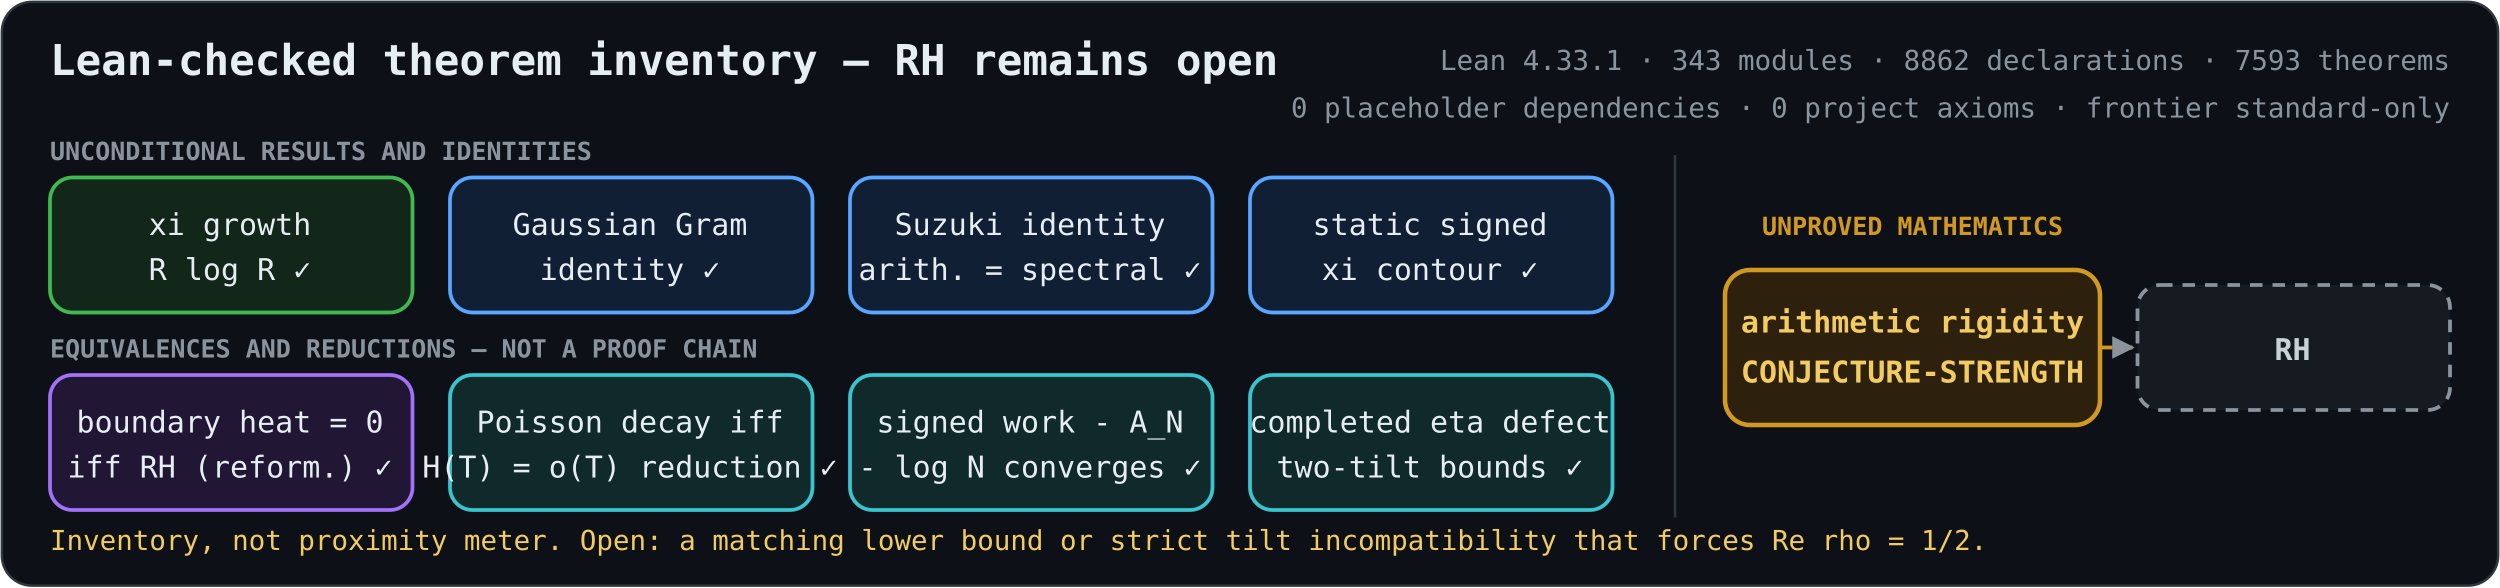
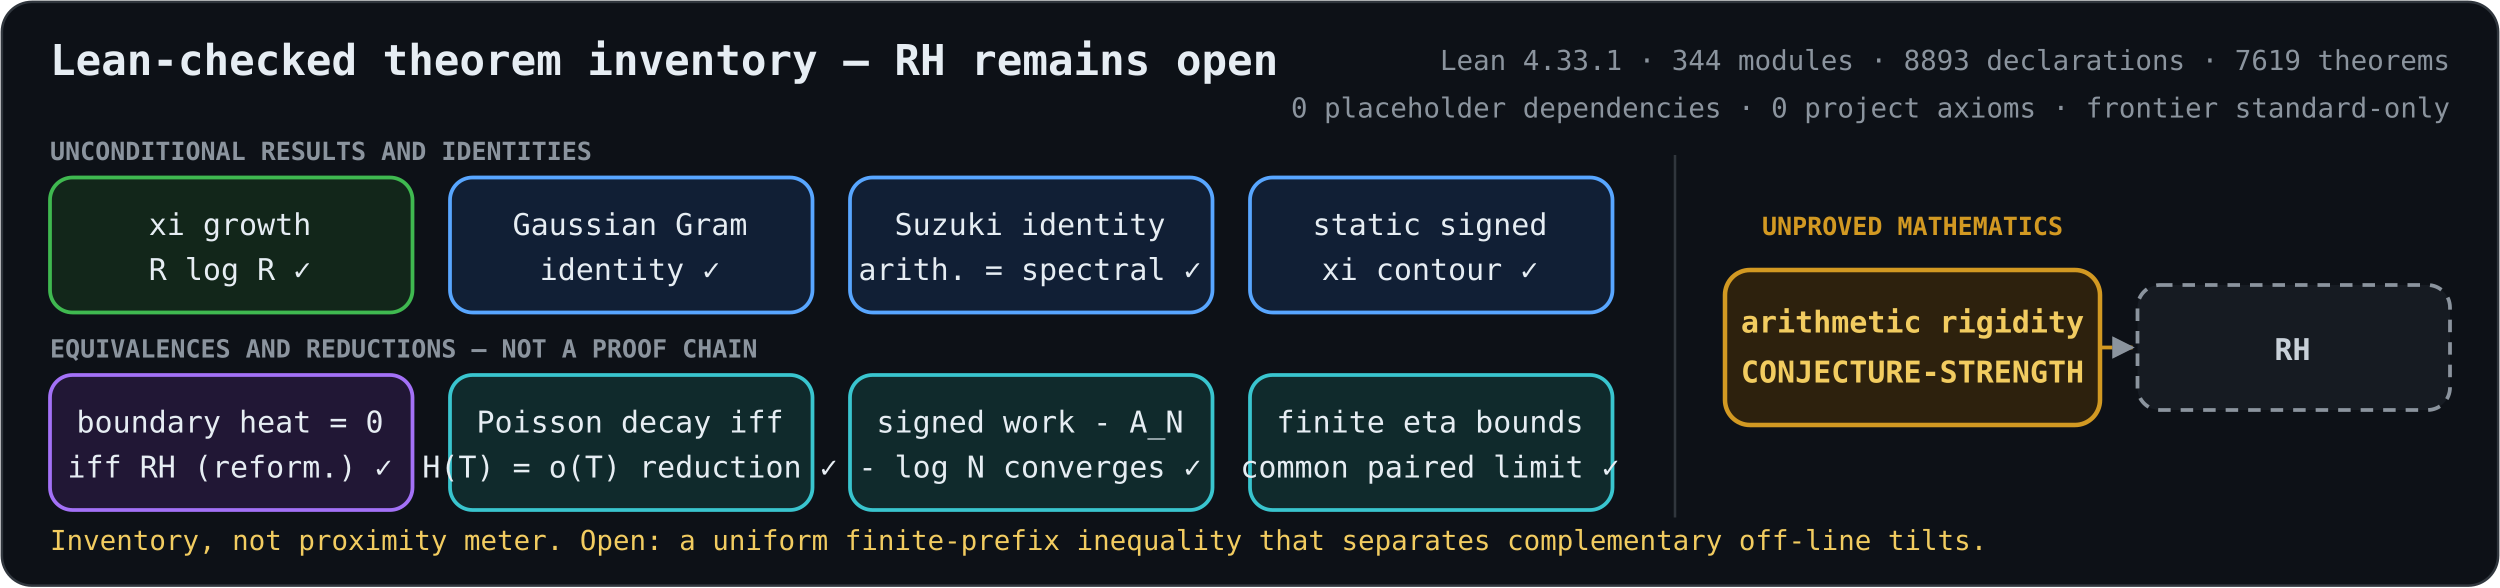
<svg xmlns="http://www.w3.org/2000/svg" role="img" aria-labelledby="title description" viewBox="0 0 1000 235">
  <defs>
    <marker id="arrow" viewBox="0 0 10 10" refX="9" refY="5" markerWidth="6" markerHeight="6" orient="auto-start-reverse">
      <path d="M 0 0 L 10 5 L 0 10 z" fill="#8b949e" />
    </marker>
    <style>
      .bg { fill: #0d1117; stroke: #30363d; }
      text { fill: #e6edf3; font-family: ui-monospace, SFMono-Regular, Menlo, Consolas, monospace; font-size: 12px; text-anchor: middle; }
      .heading { font-size: 17px; font-weight: 700; text-anchor: start; }
      .metrics { fill: #8b949e; font-size: 11px; text-anchor: end; }
      .proved rect { fill: #12261a; stroke: #3fb950; stroke-width: 1.5; }
      .proved.equivalence rect { fill: #211735; stroke: #a371f7; }
      .proved.bridge rect { fill: #111f35; stroke: #58a6ff; }
      .proved.reduction rect { fill: #102a2c; stroke: #39c5cf; }
      .open rect { fill: #2d210d; stroke: #d29922; stroke-width: 1.8; }
      .goal rect { fill: #161b22; stroke: #8b949e; stroke-width: 1.5; stroke-dasharray: 5 4; }
      .open text { fill: #f2cc60; font-weight: 700; }
      .goal text { fill: #c9d1d9; font-weight: 700; }
      .open-edge { fill: none; stroke: #d29922; stroke-width: 1.5; stroke-dasharray: 5 4; marker-end: url(#arrow); }
      .section { fill: #8b949e; font-size: 10px; font-weight: 700; text-anchor: start; }
      .gap-label { fill: #d29922; font-size: 10px; font-weight: 700; }
      .frontier { fill: #f2cc60; font-size: 11px; text-anchor: start; }
    </style>
  </defs>
  <rect class="bg" x="0.75" y="0.75" width="998.5" height="233.5" rx="12" />
  <text class="heading" x="20" y="30">Lean-checked theorem inventory — RH remains open</text>
-   <text class="metrics" x="980" y="28">Lean 4.33.1 · 343 modules · 8862 declarations · 7593 theorems</text>
+   <text class="metrics" x="980" y="28">Lean 4.33.1 · 344 modules · 8893 declarations · 7619 theorems</text>
  <text class="metrics" x="980" y="47">0 placeholder dependencies · 0 project axioms · frontier standard-only</text>
  <text class="section" x="20" y="64">UNCONDITIONAL RESULTS AND IDENTITIES</text>
  <text class="section" x="20" y="143">EQUIVALENCES AND REDUCTIONS — NOT A PROOF CHAIN</text>
  <line x1="670" y1="62" x2="670" y2="207" stroke="#30363d" />
  <text class="gap-label" x="765" y="94">UNPROVED MATHEMATICS</text>
  <path class="open-edge" d="M840 139 H853" />
  <g class="proved unconditional">
    <rect x="20" y="71" width="145" height="54" rx="9" />
    <text x="92" y="94">xi growth</text>
    <text x="92" y="112">R log R  ✓</text>
  </g>
  <g class="proved bridge">
    <rect x="180" y="71" width="145" height="54" rx="9" />
    <text x="252" y="94">Gaussian Gram</text>
    <text x="252" y="112">identity  ✓</text>
  </g>
  <g class="proved bridge">
    <rect x="340" y="71" width="145" height="54" rx="9" />
    <text x="412" y="94">Suzuki identity</text>
    <text x="412" y="112">arith. = spectral  ✓</text>
  </g>
  <g class="proved bridge">
    <rect x="500" y="71" width="145" height="54" rx="9" />
    <text x="572" y="94">static signed</text>
    <text x="572" y="112">xi contour  ✓</text>
  </g>
  <g class="proved equivalence">
    <rect x="20" y="150" width="145" height="54" rx="9" />
    <text x="92" y="173">boundary heat = 0</text>
    <text x="92" y="191">iff RH (reform.)  ✓</text>
  </g>
  <g class="proved reduction">
    <rect x="180" y="150" width="145" height="54" rx="9" />
    <text x="252" y="173">Poisson decay iff</text>
    <text x="252" y="191">H(T) = o(T) reduction  ✓</text>
  </g>
  <g class="proved reduction">
    <rect x="340" y="150" width="145" height="54" rx="9" />
    <text x="412" y="173">signed work - A_N</text>
    <text x="412" y="191">- log N converges  ✓</text>
  </g>
  <g class="proved reduction">
    <rect x="500" y="150" width="145" height="54" rx="9" />
-     <text x="572" y="173">completed eta defect</text>
-     <text x="572" y="191">two-tilt bounds  ✓</text>
+     <text x="572" y="173">finite eta bounds</text>
+     <text x="572" y="191">common paired limit  ✓</text>
  </g>
  <g class="open">
    <rect x="690" y="108" width="150" height="62" rx="10" />
    <text x="765" y="133">arithmetic rigidity</text>
    <text x="765" y="153">CONJECTURE-STRENGTH</text>
  </g>
  <g class="goal">
    <rect x="855" y="114" width="125" height="50" rx="9" />
    <text x="917" y="144">RH</text>
  </g>
-   <text class="frontier" x="20" y="220">Inventory, not proximity meter. Open: a matching lower bound or strict tilt incompatibility that forces Re rho = 1/2.</text>
+   <text class="frontier" x="20" y="220">Inventory, not proximity meter. Open: a uniform finite-prefix inequality that separates complementary off-line tilts.</text>
</svg>
